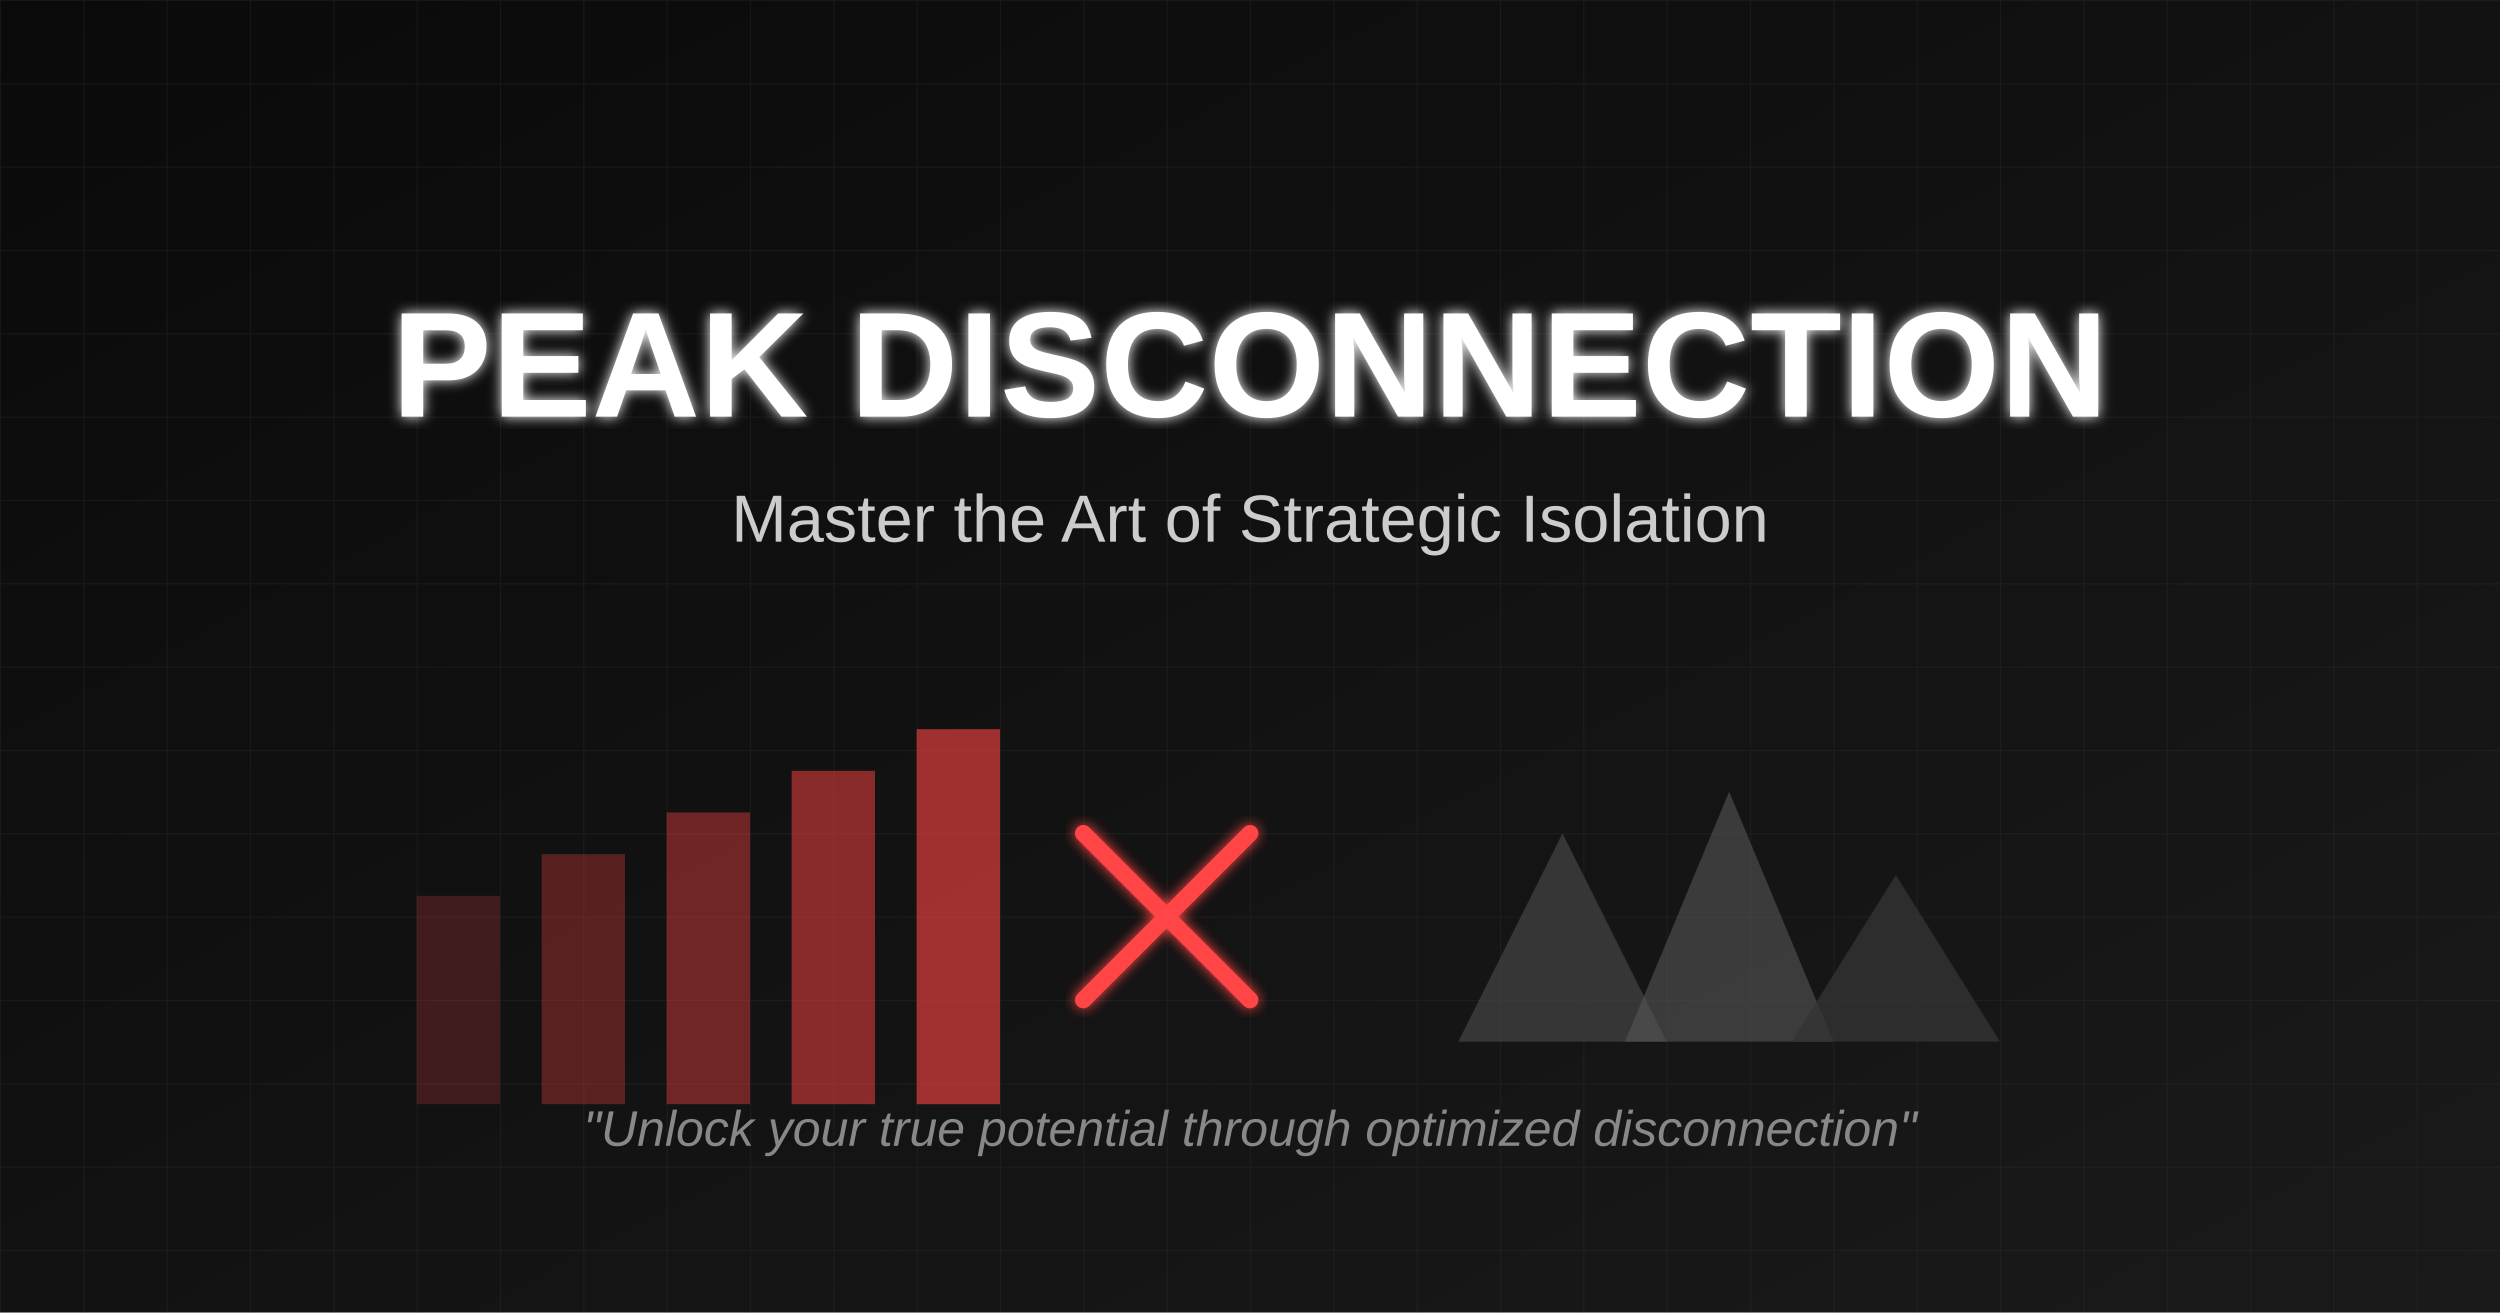
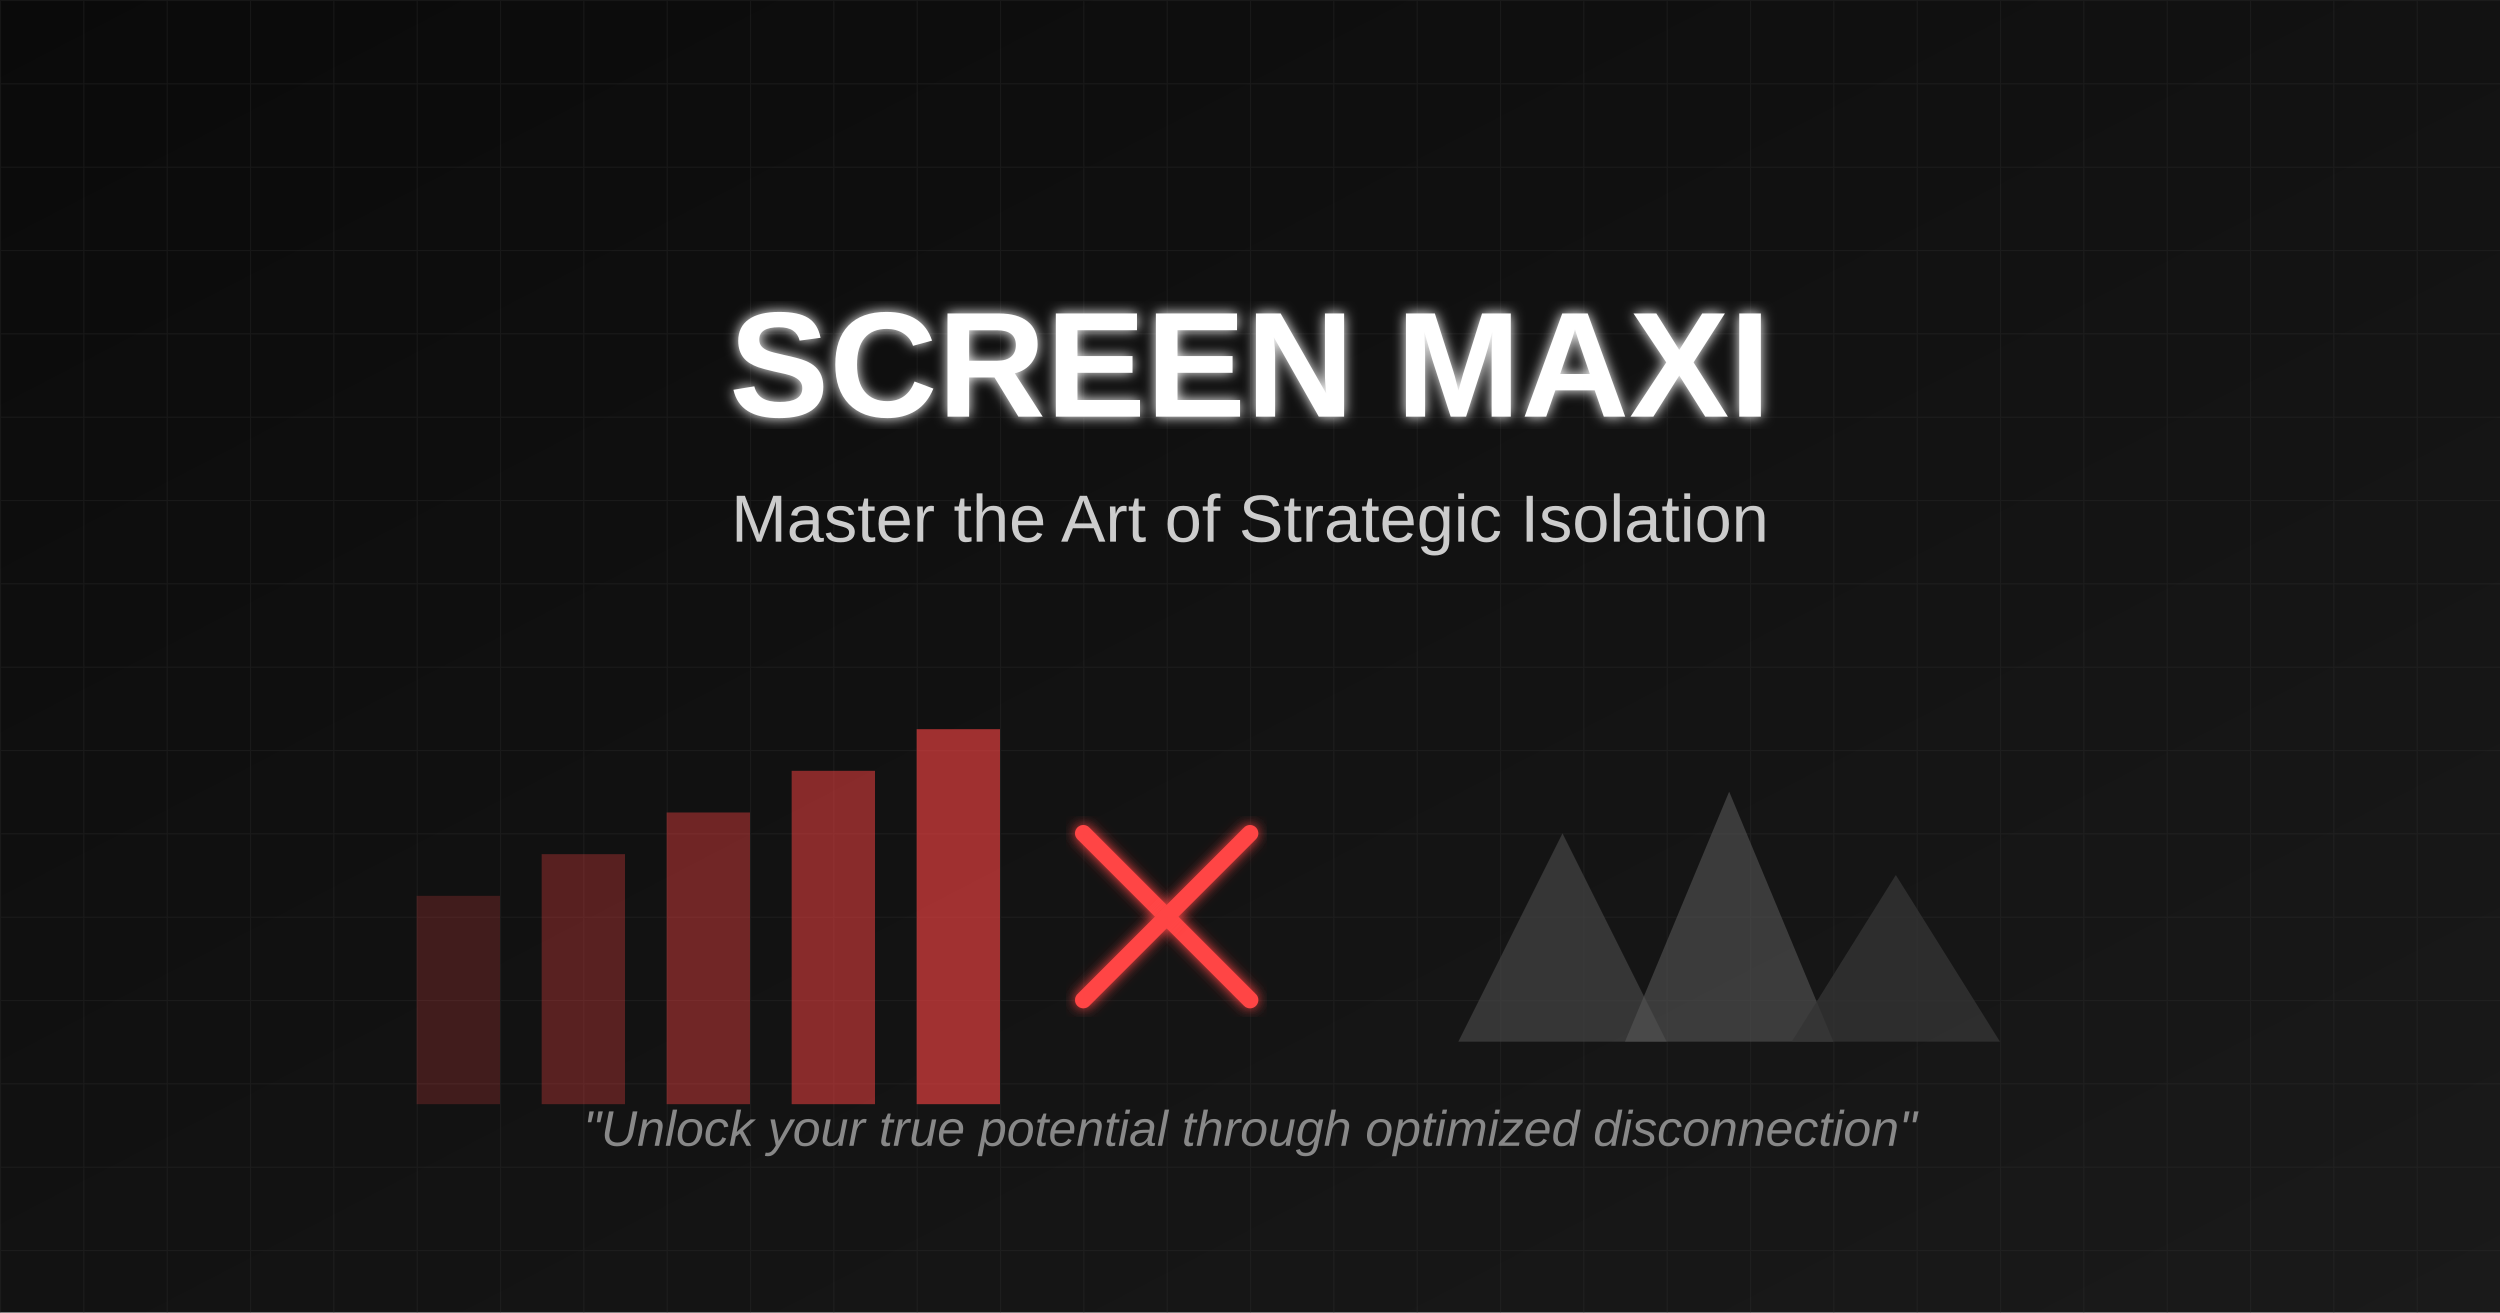
<svg xmlns="http://www.w3.org/2000/svg" viewBox="0 0 1200 630" width="1200" height="630">
  <defs>
    <linearGradient id="bgGradient" x1="0%" y1="0%" x2="100%" y2="100%">
      <stop offset="0%" style="stop-color:#0a0a0a;stop-opacity:1" />
      <stop offset="100%" style="stop-color:#1a1a1a;stop-opacity:1" />
    </linearGradient>
    <filter id="glow">
      <feGaussianBlur stdDeviation="3" result="coloredBlur" />
      <feMerge>
        <feMergeNode in="coloredBlur" />
        <feMergeNode in="SourceGraphic" />
      </feMerge>
    </filter>
  </defs>
  <rect width="1200" height="630" fill="url(#bgGradient)" />
  <defs>
    <pattern id="grid" width="40" height="40" patternUnits="userSpaceOnUse">
      <path d="M 40 0 L 0 0 0 40" fill="none" stroke="#333" stroke-width="1" opacity="0.3" />
    </pattern>
  </defs>
  <rect width="1200" height="630" fill="url(#grid)" />
  <text x="600" y="200" text-anchor="middle" fill="#ffffff" font-family="Arial, sans-serif" font-size="72" font-weight="bold" filter="url(#glow)">
-     PEAK DISCONNECTION
+     SCREEN MAXI
  </text>
  <text x="600" y="260" text-anchor="middle" fill="#cccccc" font-family="Arial, sans-serif" font-size="32" font-weight="300">
    Master the Art of Strategic Isolation
  </text>
  <g transform="translate(200, 350)">
    <rect x="0" y="80" width="40" height="100" fill="#ff4444" opacity="0.2" />
    <rect x="60" y="60" width="40" height="120" fill="#ff4444" opacity="0.3" />
    <rect x="120" y="40" width="40" height="140" fill="#ff4444" opacity="0.4" />
    <rect x="180" y="20" width="40" height="160" fill="#ff4444" opacity="0.5" />
    <rect x="240" y="0" width="40" height="180" fill="#ff4444" opacity="0.6" />
    <line x1="320" y1="50" x2="400" y2="130" stroke="#ff4444" stroke-width="8" stroke-linecap="round" filter="url(#glow)" />
    <line x1="400" y1="50" x2="320" y2="130" stroke="#ff4444" stroke-width="8" stroke-linecap="round" filter="url(#glow)" />
  </g>
  <g transform="translate(700, 350)">
    <path d="M0 150 L50 50 L100 150 Z" fill="#444" opacity="0.7" />
    <path d="M80 150 L130 30 L180 150 Z" fill="#555" opacity="0.6" />
    <path d="M160 150 L210 70 L260 150 Z" fill="#333" opacity="0.8" />
  </g>
  <text x="600" y="550" text-anchor="middle" fill="#888" font-family="Arial, sans-serif" font-size="24" font-style="italic">
    "Unlock your true potential through optimized disconnection"
  </text>
</svg>
